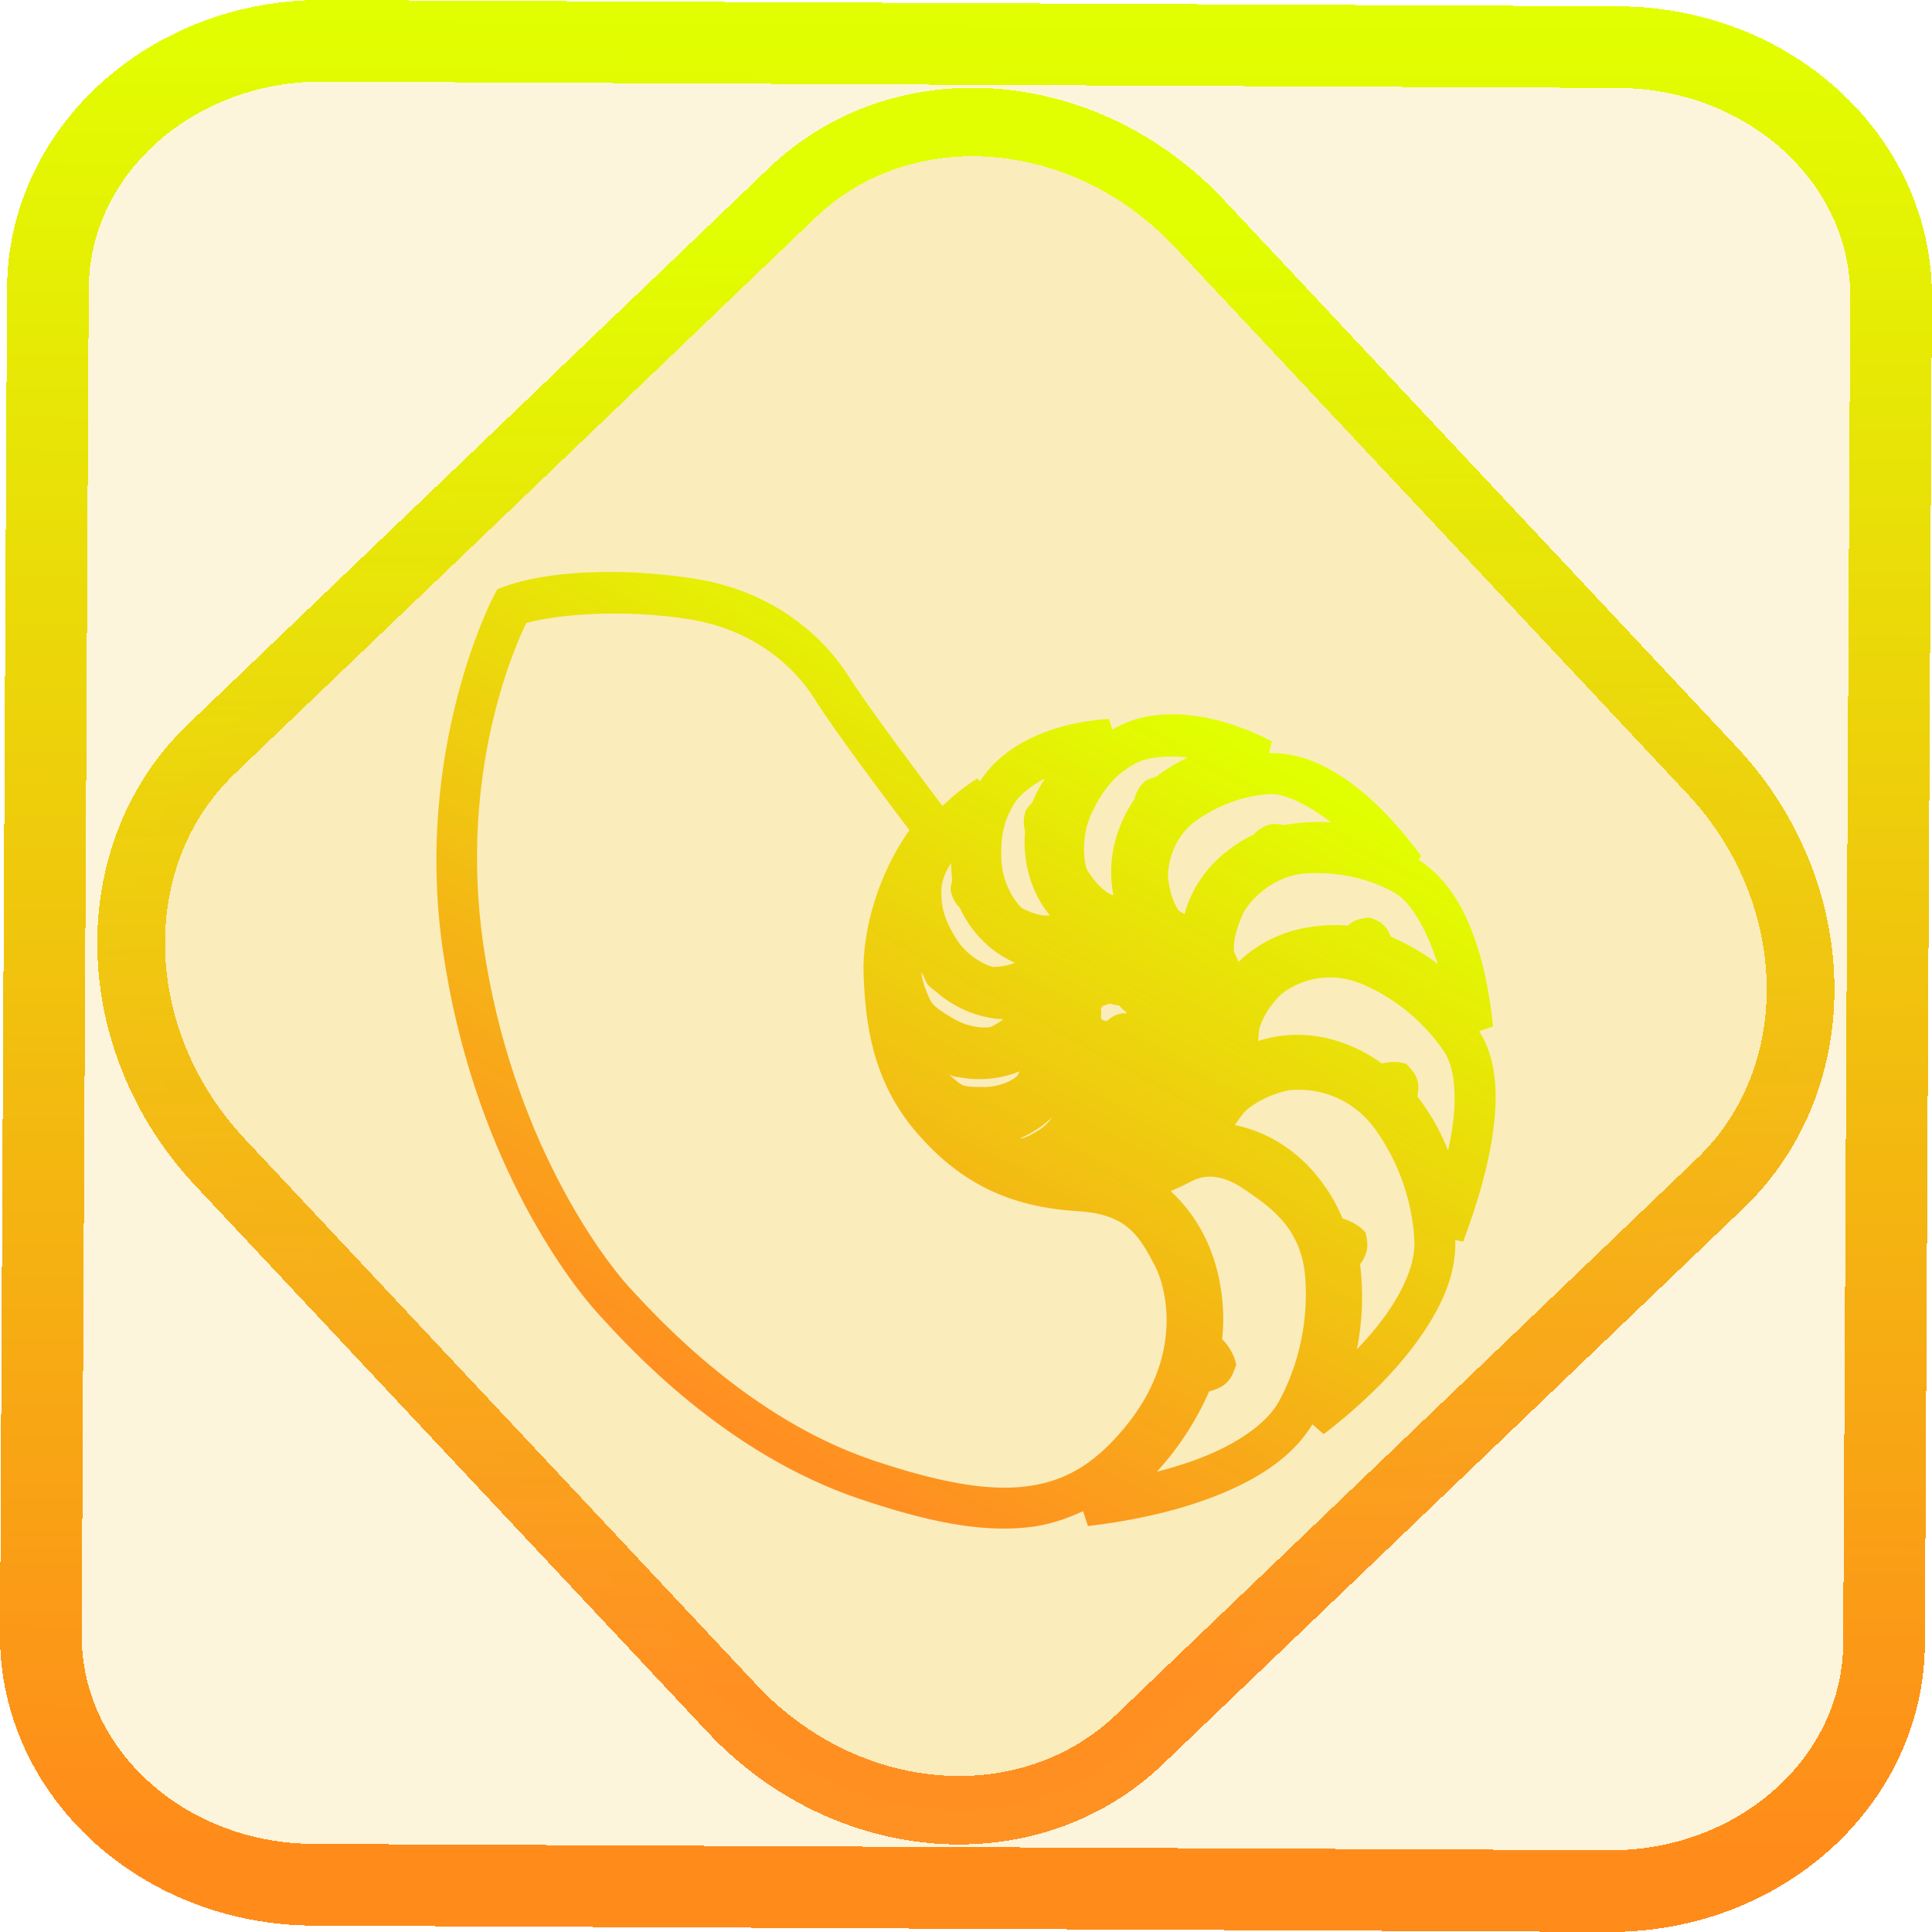
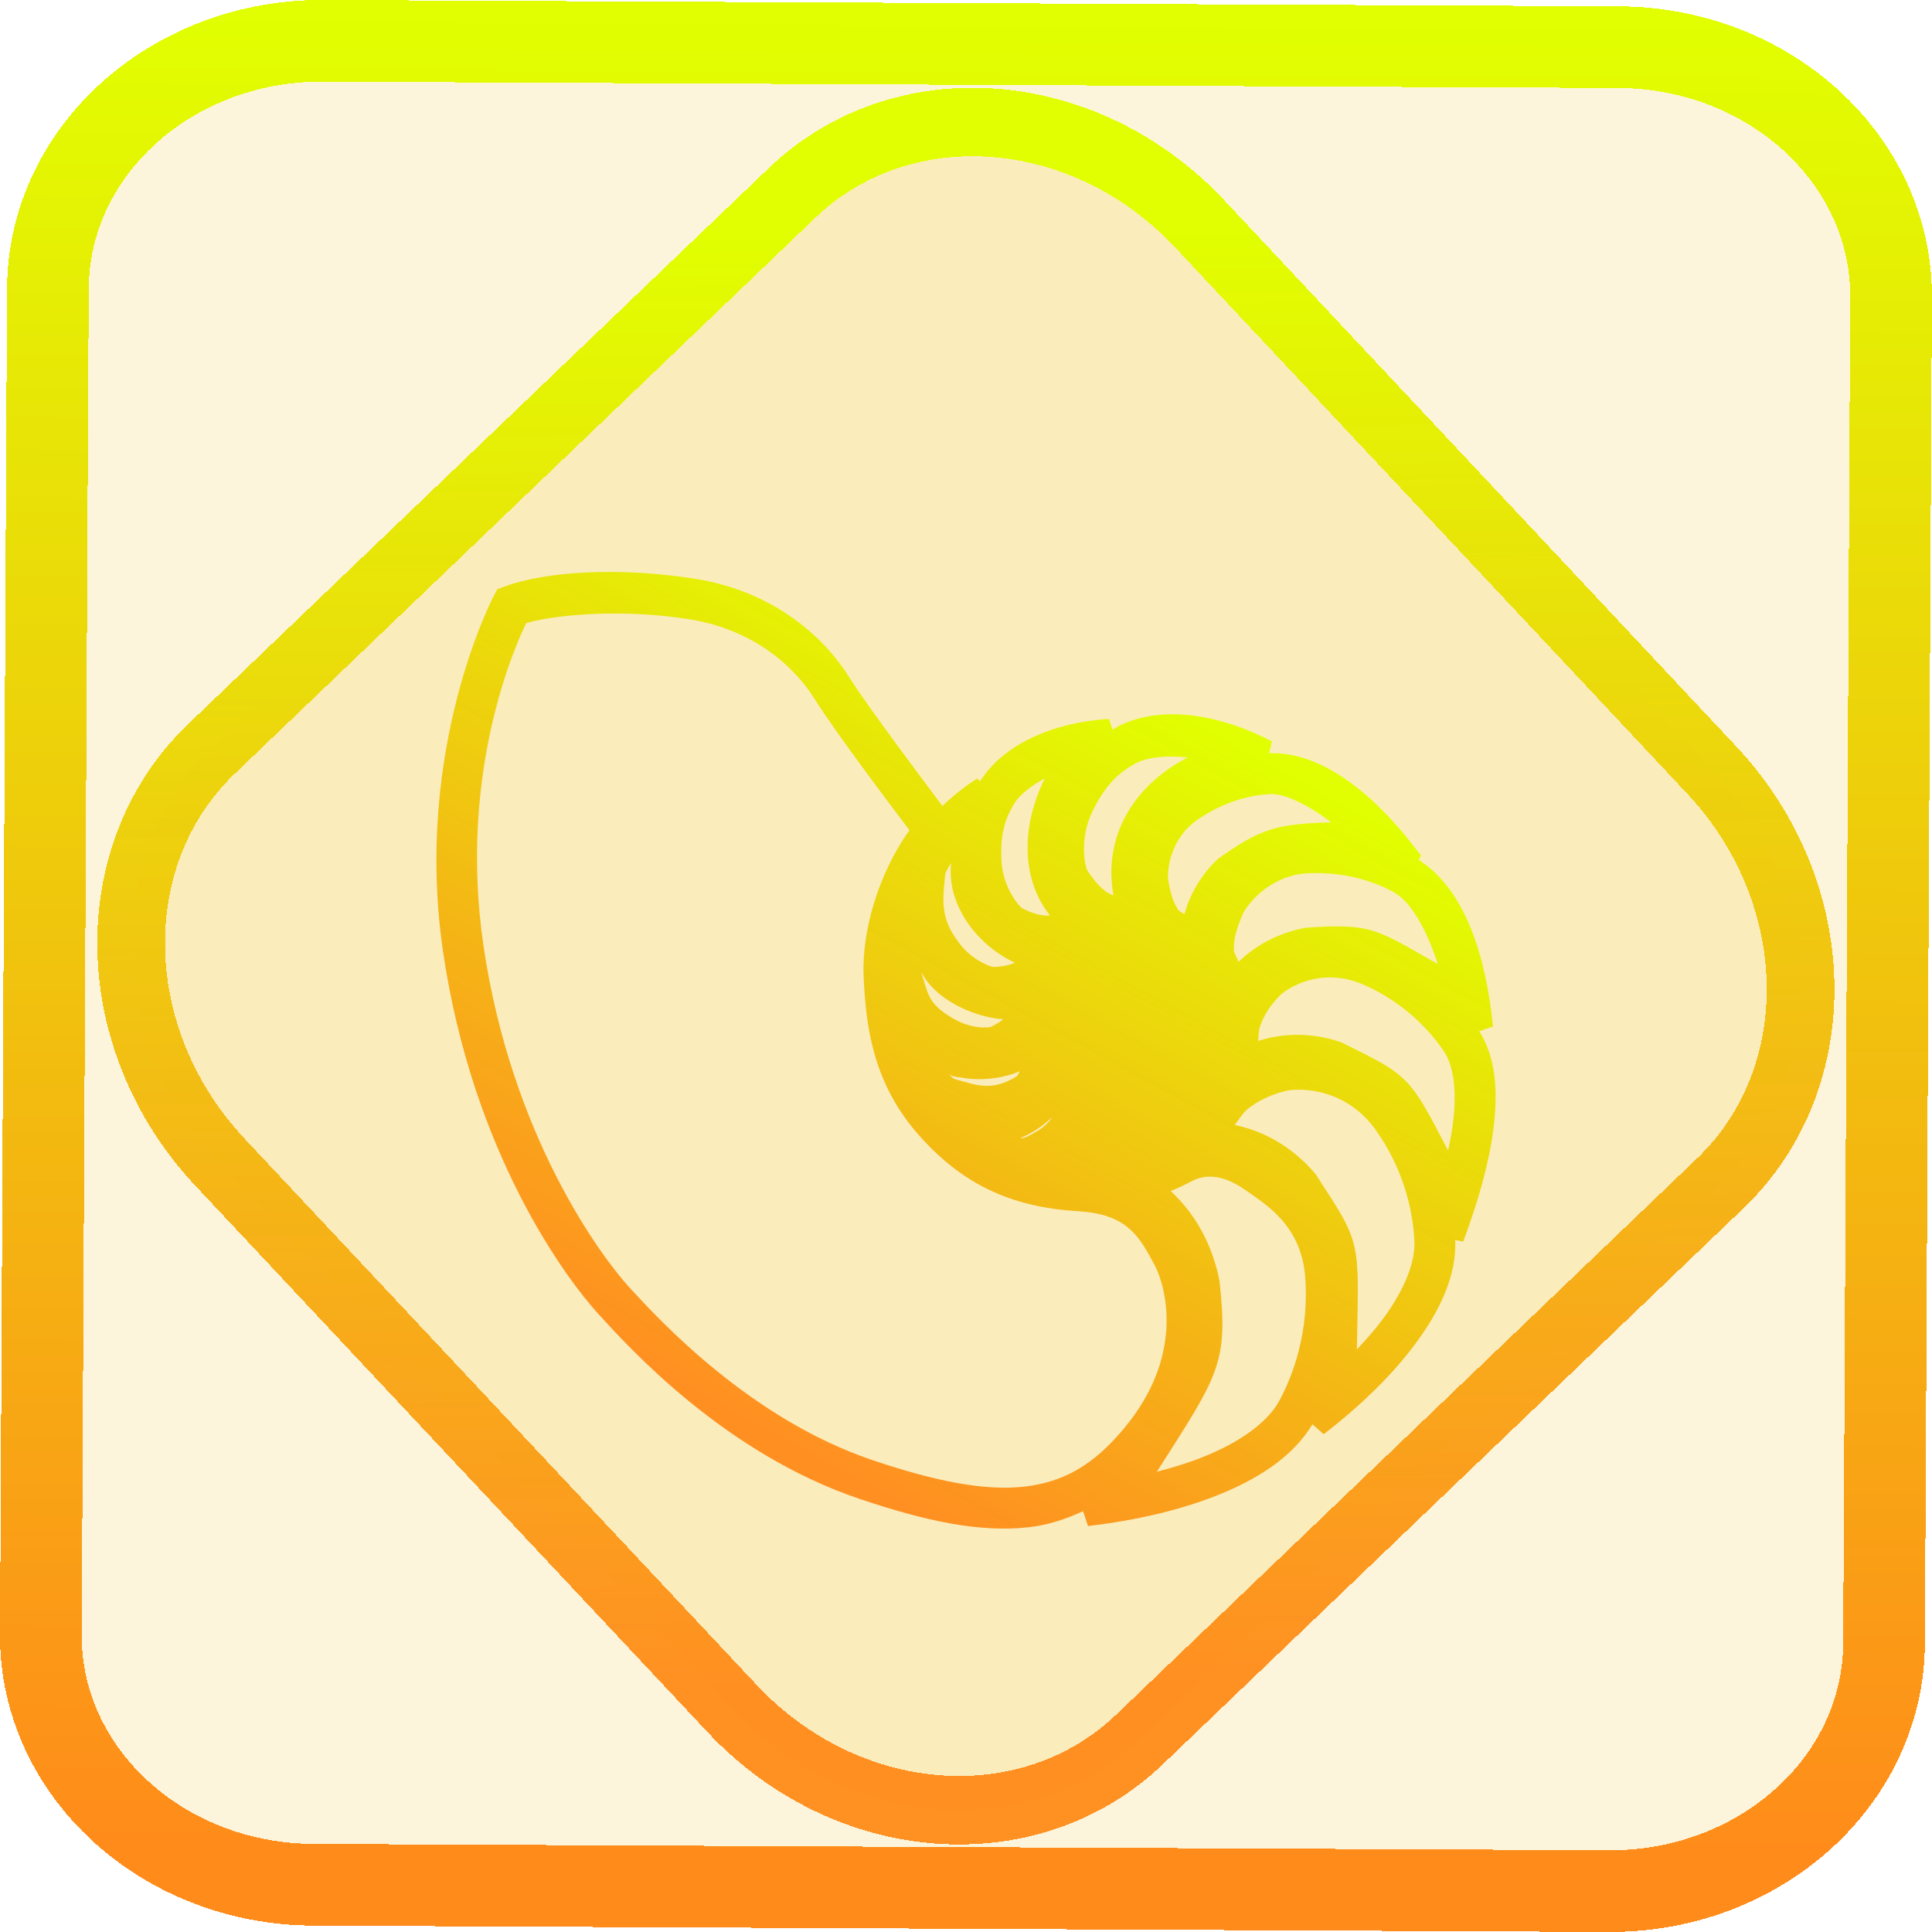
<svg xmlns="http://www.w3.org/2000/svg" xmlns:xlink="http://www.w3.org/1999/xlink" width="47.286" height="47.286" version="1.1" viewBox="0 0 12.511 12.511" id="svg12">
  <style id="style873" />
  <defs id="defs16">
    <linearGradient id="linearGradient1822">
      <stop style="stop-color:#ff8b1a;stop-opacity:1" offset="0" id="stop1818" />
      <stop style="stop-color:#e1ff00;stop-opacity:1" offset="1" id="stop1820" />
    </linearGradient>
    <linearGradient id="linearGradient1450">
      <stop style="stop-color:#ff8b1a;stop-opacity:0.957" offset="0" id="stop1446" />
      <stop style="stop-color:#e1ff00;stop-opacity:1" offset="1" id="stop1448" />
    </linearGradient>
    <linearGradient id="c" y1="523.8" x1="403.57" y2="536.8" x2="416.57" gradientUnits="userSpaceOnUse" gradientTransform="matrix(0.3452671,0,0,0.3452671,-134.8043,-174.6333)">
      <stop stop-color="#292c2f" id="stop1568" />
      <stop offset="1" stop-opacity="0" id="stop1570" />
    </linearGradient>
    <linearGradient xlink:href="#b-2" id="linearGradient4189" x1="14.369" y1="22.522" x2="26.522" y2="22.522" gradientUnits="userSpaceOnUse" />
    <linearGradient x1="36" gradientUnits="userSpaceOnUse" x2="14" y2="12" y1="44" id="b-2">
      <stop style="stop-color:#bfc9c9;stop-opacity:1" stop-color="#536161" id="stop1579" />
      <stop style="stop-color:#fbfbfb;stop-opacity:1" stop-color="#f4f5f5" offset="1" id="stop1581" />
    </linearGradient>
    <linearGradient xlink:href="#b-2" id="linearGradient4428" gradientUnits="userSpaceOnUse" x1="31.586" y1="36.345" x2="1.203" y2="6.723" />
    <linearGradient xlink:href="#b-2" id="linearGradient4189-3" x1="14.369" y1="22.522" x2="26.522" y2="22.522" gradientUnits="userSpaceOnUse" gradientTransform="translate(20.84198,61.55382)" />
    <linearGradient xlink:href="#b-2" id="linearGradient4428-5" gradientUnits="userSpaceOnUse" x1="31.586" y1="36.345" x2="1.203" y2="6.723" gradientTransform="translate(20.84198,61.55382)" />
    <linearGradient xlink:href="#b-2" id="linearGradient4189-3-3" x1="14.369" y1="22.522" x2="26.522" y2="22.522" gradientUnits="userSpaceOnUse" gradientTransform="translate(4.376802,4.421169)" />
    <linearGradient xlink:href="#b-2" id="linearGradient4428-5-5" gradientUnits="userSpaceOnUse" x1="31.586" y1="36.345" x2="1.203" y2="6.723" gradientTransform="translate(4.376802,4.421169)" />
    <linearGradient xlink:href="#linearGradient1822" id="linearGradient881" x1="-12.026" y1="6.117" x2="-0.085" y2="6.117" gradientUnits="userSpaceOnUse" />
    <linearGradient id="_lgradient_1" x1="0.183" y1="0.249" x2="0.903" y2="0.903" gradientTransform="matrix(24.61727,0,0,24.81612,10.84129,10.08961)" gradientUnits="userSpaceOnUse">
      <stop offset="2.609%" stop-opacity="1" style="stop-color:rgb(179,255,171)" id="stop2" />
      <stop offset="98.696%" stop-opacity="1" style="stop-color:rgb(18,255,247)" id="stop4" />
    </linearGradient>
    <linearGradient xlink:href="#linearGradient1450" id="linearGradient15-3" x1="-9.685" y1="45.161" x2="11.988" y2="21.735" gradientUnits="userSpaceOnUse" gradientTransform="matrix(0.2937605,0,0,0.2939383,0.02208585,-0.9770538)" />
    <linearGradient xlink:href="#linearGradient1450" id="linearGradient2875" x1="119.693" y1="212.683" x2="343.637" y2="212.683" gradientUnits="userSpaceOnUse" />
  </defs>
  <rect x="-12.195" y="0.32" width="11.941" height="11.936" rx="1.612" shape-rendering="crispEdges" id="rect5-6-7-3" ry="1.774" transform="matrix(0.00523883,-0.9999863,0.999988,0.00489859,0,0)" style="fill:#f1bb0e;fill-opacity:0.15;stroke:url(#linearGradient881);stroke-width:0.529;stroke-miterlimit:4;stroke-dasharray:none;stroke-opacity:1" />
  <rect x="-4.108" y="4.45" height="8.79" rx="1.79" shape-rendering="crispEdges" id="rect5-6-6-6-6-7" style="isolation:isolate;fill:#f2bc0d;fill-opacity:0.149;stroke:url(#linearGradient15-3);stroke-width:0.441;stroke-miterlimit:4;stroke-dasharray:none;stroke-opacity:1" ry="1.97" transform="matrix(0.7222619,-0.6916197,0.6839018,0.7295741,0,0)" width="8.785" />
  <g id="g861" transform="matrix(0.01963196,0,0,0.01963196,1.253453,2.613197)">
    <g id="g32" transform="matrix(0.5862398,-1.074111,1.074111,0.5862398,-125.6504,334.6347)">
-       <path style="color:#000000;fill:url(#linearGradient2875);-inkscape-stroke:none" d="m 284.547,54.969 -2.111,0.027 c 0,0 -46.362,0.627 -90.557,33.852 C 148.048,121.799 130.35,160.012 126,172.727 c -3.933,11.497 -16.597,47.657 -9.916,85.52 3.244,18.385 7.492,32.706 15.088,43.551 3.006,4.292 6.728,7.777 10.85,10.822 l -2.873,3.088 c 7.757,10.97 16.516,20.768 25.658,28 8.776,6.943 17.986,11.591 27.391,11.961 l -0.879,3.951 c 11.467,5.063 23.18,8.71 33.996,10.121 10.816,1.411 20.904,0.72 28.867,-4.035 0.022,-0.013 0.05,-0.036 0.072,-0.049 l 0.646,2.094 c 10.951,-1.548 21.792,-3.914 31.018,-7.574 8.995,-3.568 16.685,-8.377 20.832,-15.787 l 2.91,2.643 c 15.898,-10.908 28.838,-24.367 29.799,-39.115 h 1.338 l 1.438,-3.314 c 7.095,-16.358 10.291,-33.859 3.146,-45.848 l 3.164,-0.857 c -0.352,-17.553 -6.515,-32.155 -16.992,-38.777 h -0.002 c -0.246,-0.156 -0.58,-0.302 -0.84,-0.457 l 2.125,-2.23 C 324.409,203.155 312.818,194.699 301.422,194.014 l 0.279,-1.059 c -3.662,-2.014 -7.349,-3.544 -10.984,-4.666 2.535,-5.59 13.994,-30.797 18.424,-38.672 6.134,-10.904 10.67,-28.688 3.422,-49.113 C 305.602,80.888 294.946,64.067 286.137,56.359 Z m -4.279,11.223 c 5.994,6.084 15.962,21.218 21.916,37.996 6.094,17.173 2.14,31.527 -2.643,40.029 -5.337,9.489 -16.238,33.68 -18.803,39.389 -13.977,-1.716 -29.904,1.608 -40.5,8.029 -10.17,6.164 -23.509,15.061 -30.154,32.795 -6.407,17.099 -5.439,31.894 2.254,48.24 3.228,6.859 3.279,11.209 2.396,14.855 -0.883,3.646 -3.014,6.818 -5.361,10.416 -1.61,2.469 -6.169,7.375 -13.221,10.734 -7.051,3.359 -16.626,5.45 -29.309,2.941 -12.781,-2.528 -20.604,-7.503 -26.652,-16.139 -6.048,-8.636 -10.139,-21.451 -13.262,-39.146 -6.053,-34.299 5.54,-68.494 9.49,-80.041 3.534,-10.329 20.403,-47.31 62.076,-78.639 38.043,-28.6 75.796,-31.203 81.771,-31.461 z m -5.137,131.473 c 0.952,-0.111 2.165,0.006 3.268,0.018 -1.353,0.726 -2.696,1.586 -4.035,2.521 -0.512,0.128 -0.998,0.221 -1.592,0.471 l -0.805,0.338 -0.66,0.57 c 0,0 -1.707,1.429 -2.414,3.922 -1.99,2.629 -6.812,10.191 -5.893,20.176 -1.434,-1.036 -2.803,-2.882 -3.816,-4.578 -0.186,-0.312 -1.395,-6.35 1.748,-12.139 l 0.002,-0.002 c 3.451,-6.343 6.678,-8.505 9.812,-10.111 1.105,-0.566 2.6,-0.977 4.385,-1.186 z m -26.432,7.031 c -0.24,0.42 -0.475,0.75 -0.715,1.188 -0.468,0.515 -0.927,1.125 -1.354,1.887 l -0.082,0.146 -0.074,0.15 c 0,0 -0.371,1.276 -0.543,2.85 -0.173,0.673 -2.464,10.065 2.205,19.328 -1.161,-0.51 -2.375,-1.221 -3.4,-1.938 -0.377,-0.265 -3.15,-4.116 -2.91,-10.271 0.269,-6.837 0.824,-6.909 3.021,-9.68 h -0.002 c 1.13,-1.425 2.413,-2.595 3.854,-3.66 z m 51.721,0.25 c 2.658,0.095 6.274,1.541 10.057,4.002 -2.345,-0.146 -4.79,-0.126 -7.35,0.135 -0.559,-0.156 -1.094,-0.325 -1.818,-0.404 l -0.854,-0.094 -0.84,0.172 c 0,0 -2.275,0.421 -4.18,2.336 -3.198,1.352 -12.459,6.126 -16.727,16.75 -1.353,-1.835 -1.82,-4.89 -1.898,-7.459 -0.019,-0.632 2.141,-7.054 8.408,-10.961 6.808,-4.242 11.246,-4.617 15.201,-4.477 z m -72.24,19.268 c -0.026,0.3 -0.106,0.55 -0.105,0.873 v 0.178 l 0.012,0.18 c 0,0 0.303,1.215 0.887,2.584 0.16,0.549 2.393,7.519 8.965,12.82 -0.522,-0.019 -1.049,0.025 -1.535,-0.031 -0.427,-0.049 -4.358,-1.86 -6.885,-6.531 v -0.002 c -2.852,-5.28 -2.386,-5.097 -1.875,-8.066 v -0.004 c 0.122,-0.705 0.348,-1.343 0.537,-2 z m 80.607,0.26 c 8.834,-0.412 13.249,1.659 16.879,3.955 l 0.002,0.002 c 2.865,1.811 5.887,5.986 8.195,11.633 -2.544,-1.872 -5.472,-3.594 -8.729,-5.051 -0.43,-0.454 -0.843,-0.912 -1.482,-1.387 l -0.709,-0.525 -0.836,-0.277 c 0,0 -2.338,-0.761 -5.043,0.016 -3.609,-0.424 -15.394,-0.961 -25.402,7.455 -0.575,-2.807 1.002,-6.623 2.5,-9.363 v -0.002 c 0.594,-1.087 6.439,-6.071 14.625,-6.455 z m 6.053,24.18 c 1.777,0.243 3.6,0.764 5.4,1.66 8.39,4.177 13.329,10.137 15.678,14.072 1.985,3.327 2.296,10.155 1.143,18.027 -1.701,-3.604 -3.933,-7.332 -6.812,-10.947 -0.195,-0.648 -0.404,-1.322 -0.814,-2.129 l -0.365,-0.717 -0.557,-0.584 c 0,0 -1.637,-1.83 -4.467,-2.447 -1.556,-1.16 -4.799,-3.418 -10.156,-5.24 -4.772,-1.624 -11.018,-2.369 -17.541,-0.83 0.08,-0.706 0.086,-1.447 0.197,-2.078 -0.068,0.391 0.675,-1.329 2.039,-2.793 1.364,-1.464 3.155,-2.942 4.168,-3.646 l 0.002,-0.002 c 0.851,-0.59 3.701,-1.915 6.951,-2.342 1.626,-0.214 3.357,-0.247 5.135,-0.004 z m -92.703,0.881 c 0.02,0.015 0.046,0.026 0.066,0.041 0.309,0.281 3.717,3.217 9.164,4.881 -1.429,-0.126 -3.259,-0.534 -5.248,-1.697 h -0.002 c -2.969,-1.738 -3.586,-2.383 -3.98,-3.225 z m 41.154,2.381 0.949,0.213 c 0.092,0.083 0.143,0.202 0.238,0.283 l 1.158,0.988 c 0.105,0.37 0.085,0.783 0.219,1.145 l 0.48,1.301 c -0.111,0.454 -0.368,0.891 -0.436,1.35 l -0.16,1.088 c -0.09,0.1 -0.235,0.17 -0.322,0.271 l -0.051,0.06 c -0.23,-0.495 -0.465,-0.991 -0.795,-1.367 -1.147,-1.306 -2.171,-1.831 -3.293,-2.152 -0.172,-0.221 -0.274,-0.464 -0.477,-0.686 -0.026,-0.276 0.021,-0.535 -0.027,-0.824 0.087,-0.162 0.208,-0.296 0.289,-0.467 0.559,-0.27 1.149,-0.447 1.691,-0.828 z m 40.996,21.367 c 1.313,-0.062 4.887,0.402 8.338,1.982 3.451,1.581 6.903,4.141 9.344,8.135 5.574,9.115 6.742,17.874 6.625,23.137 -0.112,5.046 -4.53,12.216 -11.299,19.383 0.662,-4.42 0.889,-9.369 0.404,-14.705 1.014,-1.166 2.35,-2.865 1.975,-6.078 l -0.152,-1.297 -0.719,-1.092 c 0,0 -0.988,-1.4 -2.363,-2.309 -0.449,-0.296 -1.082,-0.517 -1.674,-0.758 -1.057,-2.426 -2.739,-5.778 -5.955,-9.732 -3.673,-4.516 -9.27,-9.178 -16.725,-11.463 0.681,-0.88 1.295,-1.814 1.965,-2.555 h 0.002 c -0.121,0.134 1.708,-1.049 3.941,-1.645 2.233,-0.596 4.851,-0.936 6.293,-1.004 z m -20.002,18.383 c 2.445,0.172 5.01,0.802 6.07,1.268 l 0.002,0.002 c 3.817,1.675 11.488,6.924 12.473,18.119 v 0.002 c 1.074,12.196 -2.552,22.146 -5.459,27.686 -2.08,3.963 -7.55,8.038 -15.514,11.197 -2.281,0.905 -4.777,1.718 -7.371,2.48 3.305,-3.914 6.396,-8.654 8.844,-14.283 1.623,-0.565 4.308,-1.247 5.703,-5.139 l 0.6,-1.67 -0.49,-1.707 c 0,0 -0.776,-2.117 -2.604,-4.154 0.373,-2.878 0.658,-6.95 -0.248,-12.379 -1.053,-6.312 -4.062,-13.767 -10.389,-19.748 1.268,-0.549 1.35,-0.67 2.689,-1.197 v -0.002 c 0.773,-0.305 3.248,-0.647 5.693,-0.475 z m -55.203,0.342 c 1.547,1.252 3.224,2.516 4.99,3.664 4.294,2.791 5.549,7.805 4.938,13.479 -0.787,7.308 -1.249,18.182 -12.789,25.725 -12.517,8.181 -25.237,9.922 -32.854,9.922 -5.973,0 -13.713,-3.387 -21.727,-9.727 -3.581,-2.833 -7.193,-6.283 -10.752,-10.076 7.277,1.796 16.09,2.843 25.75,1.992 0.098,0.096 0.067,0.096 0.17,0.193 1.407,1.328 3.474,3.671 7.873,3.043 l 1.775,-0.252 1.285,-1.252 c 0,0 2,-2.108 2.973,-5.424 3.049,-1.253 7.711,-3.436 13.346,-8.07 6.14,-5.05 12.408,-12.76 15.021,-23.217 z m 23.916,6.648 c 1.876,0.266 2.12,0.202 4.129,0.57 1.085,0.199 3.708,1.393 6.01,3.053 2.301,1.66 4.44,3.813 5.271,5.01 2.819,4.061 7.189,13.954 1.553,25.484 -6.077,12.437 -15.374,19.863 -21.426,23.477 v 0.002 c -4.674,2.791 -12.407,3.796 -21.797,2.57 -3.503,-0.457 -7.253,-1.292 -11.084,-2.297 6.516,-2.015 13.698,-5.305 20.559,-10.24 1.72,0.262 4.334,0.373 6.859,-1.668 l 1.393,-1.127 0.465,-1.73 c 0,0 0.518,-2.52 -0.148,-5.545 1.979,-2.441 4.66,-6.151 6.986,-12.031 2.688,-6.793 4.159,-15.882 1.23,-25.527 z" id="svg_26" />
+       <path style="color:#000000;fill:url(#linearGradient2875);-inkscape-stroke:none" d="m 284.547,54.969 -2.111,0.027 c 0,0 -46.362,0.627 -90.557,33.852 C 148.048,121.799 130.35,160.012 126,172.727 c -3.933,11.497 -16.597,47.657 -9.916,85.52 3.244,18.385 7.492,32.706 15.088,43.551 3.006,4.292 6.728,7.777 10.85,10.822 l -2.873,3.088 c 7.757,10.97 16.516,20.768 25.658,28 8.776,6.943 17.986,11.591 27.391,11.961 l -0.879,3.951 c 11.467,5.063 23.18,8.71 33.996,10.121 10.816,1.411 20.904,0.72 28.867,-4.035 0.022,-0.013 0.05,-0.036 0.072,-0.049 l 0.646,2.094 c 10.951,-1.548 21.792,-3.914 31.018,-7.574 8.995,-3.568 16.685,-8.377 20.832,-15.787 l 2.91,2.643 c 15.898,-10.908 28.838,-24.367 29.799,-39.115 h 1.338 l 1.438,-3.314 c 7.095,-16.358 10.291,-33.859 3.146,-45.848 l 3.164,-0.857 c -0.352,-17.553 -6.515,-32.155 -16.992,-38.777 h -0.002 c -0.246,-0.156 -0.58,-0.302 -0.84,-0.457 l 2.125,-2.23 C 324.409,203.155 312.818,194.699 301.422,194.014 l 0.279,-1.059 c -3.662,-2.014 -7.349,-3.544 -10.984,-4.666 2.535,-5.59 13.994,-30.797 18.424,-38.672 6.134,-10.904 10.67,-28.688 3.422,-49.113 C 305.602,80.888 294.946,64.067 286.137,56.359 Z m -4.279,11.223 c 5.994,6.084 15.962,21.218 21.916,37.996 6.094,17.173 2.14,31.527 -2.643,40.029 -5.337,9.489 -16.238,33.68 -18.803,39.389 -13.977,-1.716 -29.904,1.608 -40.5,8.029 -10.17,6.164 -23.509,15.061 -30.154,32.795 -6.407,17.099 -5.439,31.894 2.254,48.24 3.228,6.859 3.279,11.209 2.396,14.855 -0.883,3.646 -3.014,6.818 -5.361,10.416 -1.61,2.469 -6.169,7.375 -13.221,10.734 -7.051,3.359 -16.626,5.45 -29.309,2.941 -12.781,-2.528 -20.604,-7.503 -26.652,-16.139 -6.048,-8.636 -10.139,-21.451 -13.262,-39.146 -6.053,-34.299 5.54,-68.494 9.49,-80.041 3.534,-10.329 20.403,-47.31 62.076,-78.639 38.043,-28.6 75.796,-31.203 81.771,-31.461 z m -5.137,131.473 c 0.952,-0.111 2.165,0.006 3.268,0.018 C 267.096,202.343 262.272,215.557 263,225.68 c -1.434,-1.036 -2.803,-2.882 -3.816,-4.578 -0.186,-0.312 -1.395,-6.35 1.748,-12.139 l 0.002,-0.002 c 3.294,-7.202 8.548,-8.845 14.197,-11.297 z m -26.432,7.031 c -0.24,0.42 -0.475,0.75 -0.715,1.188 -4.281,7.514 -2.586,18.62 0.152,24.361 -1.161,-0.51 -2.375,-1.221 -3.4,-1.938 -0.377,-0.265 -3.15,-4.116 -2.91,-10.271 0.28,-7.681 2.44,-8.718 6.873,-13.34 z m 51.721,0.25 c 2.658,0.095 6.274,1.541 10.057,4.002 -13.486,0.502 -26.563,6.711 -31.768,18.895 -1.353,-1.835 -1.82,-4.89 -1.898,-7.459 -0.019,-0.632 2.141,-7.054 8.408,-10.961 6.808,-4.242 11.246,-4.617 15.201,-4.477 z m -72.24,19.268 c -0.026,0.3 -0.106,0.55 -0.105,0.873 l 0,0.178 0.012,0.18 c 0,0 0.303,1.215 0.887,2.584 0.16,0.549 2.393,7.519 8.965,12.82 -0.522,-0.019 -1.049,0.025 -1.535,-0.031 -7.053,-4.079 -7.289,-8.271 -8.76,-14.6 l 0,-0.004 c 0.122,-0.705 0.348,-1.343 0.537,-2 z m 80.607,0.26 c 8.834,-0.412 13.249,1.659 16.879,3.955 l 0.002,0.002 c 2.865,1.811 5.887,5.986 8.195,11.633 -13.047,-8.894 -29.196,-10.219 -42.201,0.23 -0.575,-2.807 1.002,-6.623 2.5,-9.363 v -0.002 c 0.594,-1.087 6.439,-6.071 14.625,-6.455 z m 6.053,24.18 c 1.777,0.243 3.6,0.764 5.4,1.66 8.39,4.177 13.329,10.137 15.678,14.072 1.985,3.327 2.296,10.155 1.143,18.027 -7.57,-13.083 -10.915,-16.043 -23.172,-22.064 -4.772,-1.624 -11.018,-2.369 -17.541,-0.83 0.08,-0.706 0.086,-1.447 0.197,-2.078 -0.068,0.391 0.675,-1.329 2.039,-2.793 1.364,-1.464 3.155,-2.942 4.168,-3.646 l 0.002,-0.002 c 0.851,-0.59 3.701,-1.915 6.951,-2.342 1.626,-0.214 3.357,-0.247 5.135,-0.004 z m -92.703,0.881 c 0.02,0.015 0.046,0.026 0.066,0.041 0.309,0.281 3.717,3.217 9.164,4.881 -1.429,-0.126 -3.259,-0.534 -5.248,-1.697 h -0.002 c -2.969,-1.738 -3.586,-2.383 -3.98,-3.225 z m 82.15,23.748 c 1.313,-0.062 4.887,0.402 8.338,1.982 3.451,1.581 6.903,4.141 9.344,8.135 5.574,9.115 6.742,17.874 6.625,23.137 -0.112,5.046 -4.53,12.216 -11.299,19.383 0.248,-18.829 1.34,-20.7 -8.484,-35.971 -3.673,-4.516 -9.27,-9.178 -16.725,-11.463 0.681,-0.88 1.295,-1.814 1.965,-2.555 l 0.002,0 c -0.121,0.134 1.708,-1.049 3.941,-1.645 2.233,-0.596 4.851,-0.936 6.293,-1.004 z m -20.002,18.383 c 2.445,0.172 5.01,0.802 6.07,1.268 l 0.002,0.002 c 3.817,1.675 11.488,6.924 12.473,18.119 v 0.002 c 1.074,12.196 -2.552,22.146 -5.459,27.686 -2.08,3.963 -7.55,8.038 -15.514,11.197 -2.281,0.905 -4.777,1.718 -7.371,2.48 12.654,-18.818 12.725,-18.722 11.805,-39.332 -1.053,-6.312 -4.062,-13.767 -10.389,-19.748 1.268,-0.549 1.35,-0.67 2.689,-1.197 v -0.002 c 0.773,-0.305 3.248,-0.647 5.693,-0.475 z m -55.203,0.342 c 1.547,1.252 3.224,2.516 4.99,3.664 4.294,2.791 5.549,7.805 4.938,13.479 -0.787,7.308 -1.249,18.182 -12.789,25.725 -12.517,8.181 -25.237,9.922 -32.854,9.922 -5.973,0 -13.713,-3.387 -21.727,-9.727 -3.581,-2.833 -7.193,-6.283 -10.752,-10.076 31.041,2.112 34.857,2.964 53.172,-9.77 6.14,-5.05 12.408,-12.76 15.021,-23.217 z m 23.916,6.648 c 1.876,0.266 2.12,0.202 4.129,0.57 1.085,0.199 3.708,1.393 6.01,3.053 2.301,1.66 4.44,3.813 5.271,5.01 2.819,4.061 7.189,13.954 1.553,25.484 -6.077,12.437 -15.374,19.863 -21.426,23.477 l 0,0.002 c -4.674,2.791 -12.407,3.796 -21.797,2.57 -3.503,-0.457 -7.253,-1.292 -11.084,-2.297 26.459,-13.872 25.227,-12.063 36.113,-32.342 2.688,-6.793 4.159,-15.882 1.23,-25.527 z" id="svg_26" />
    </g>
  </g>
</svg>
